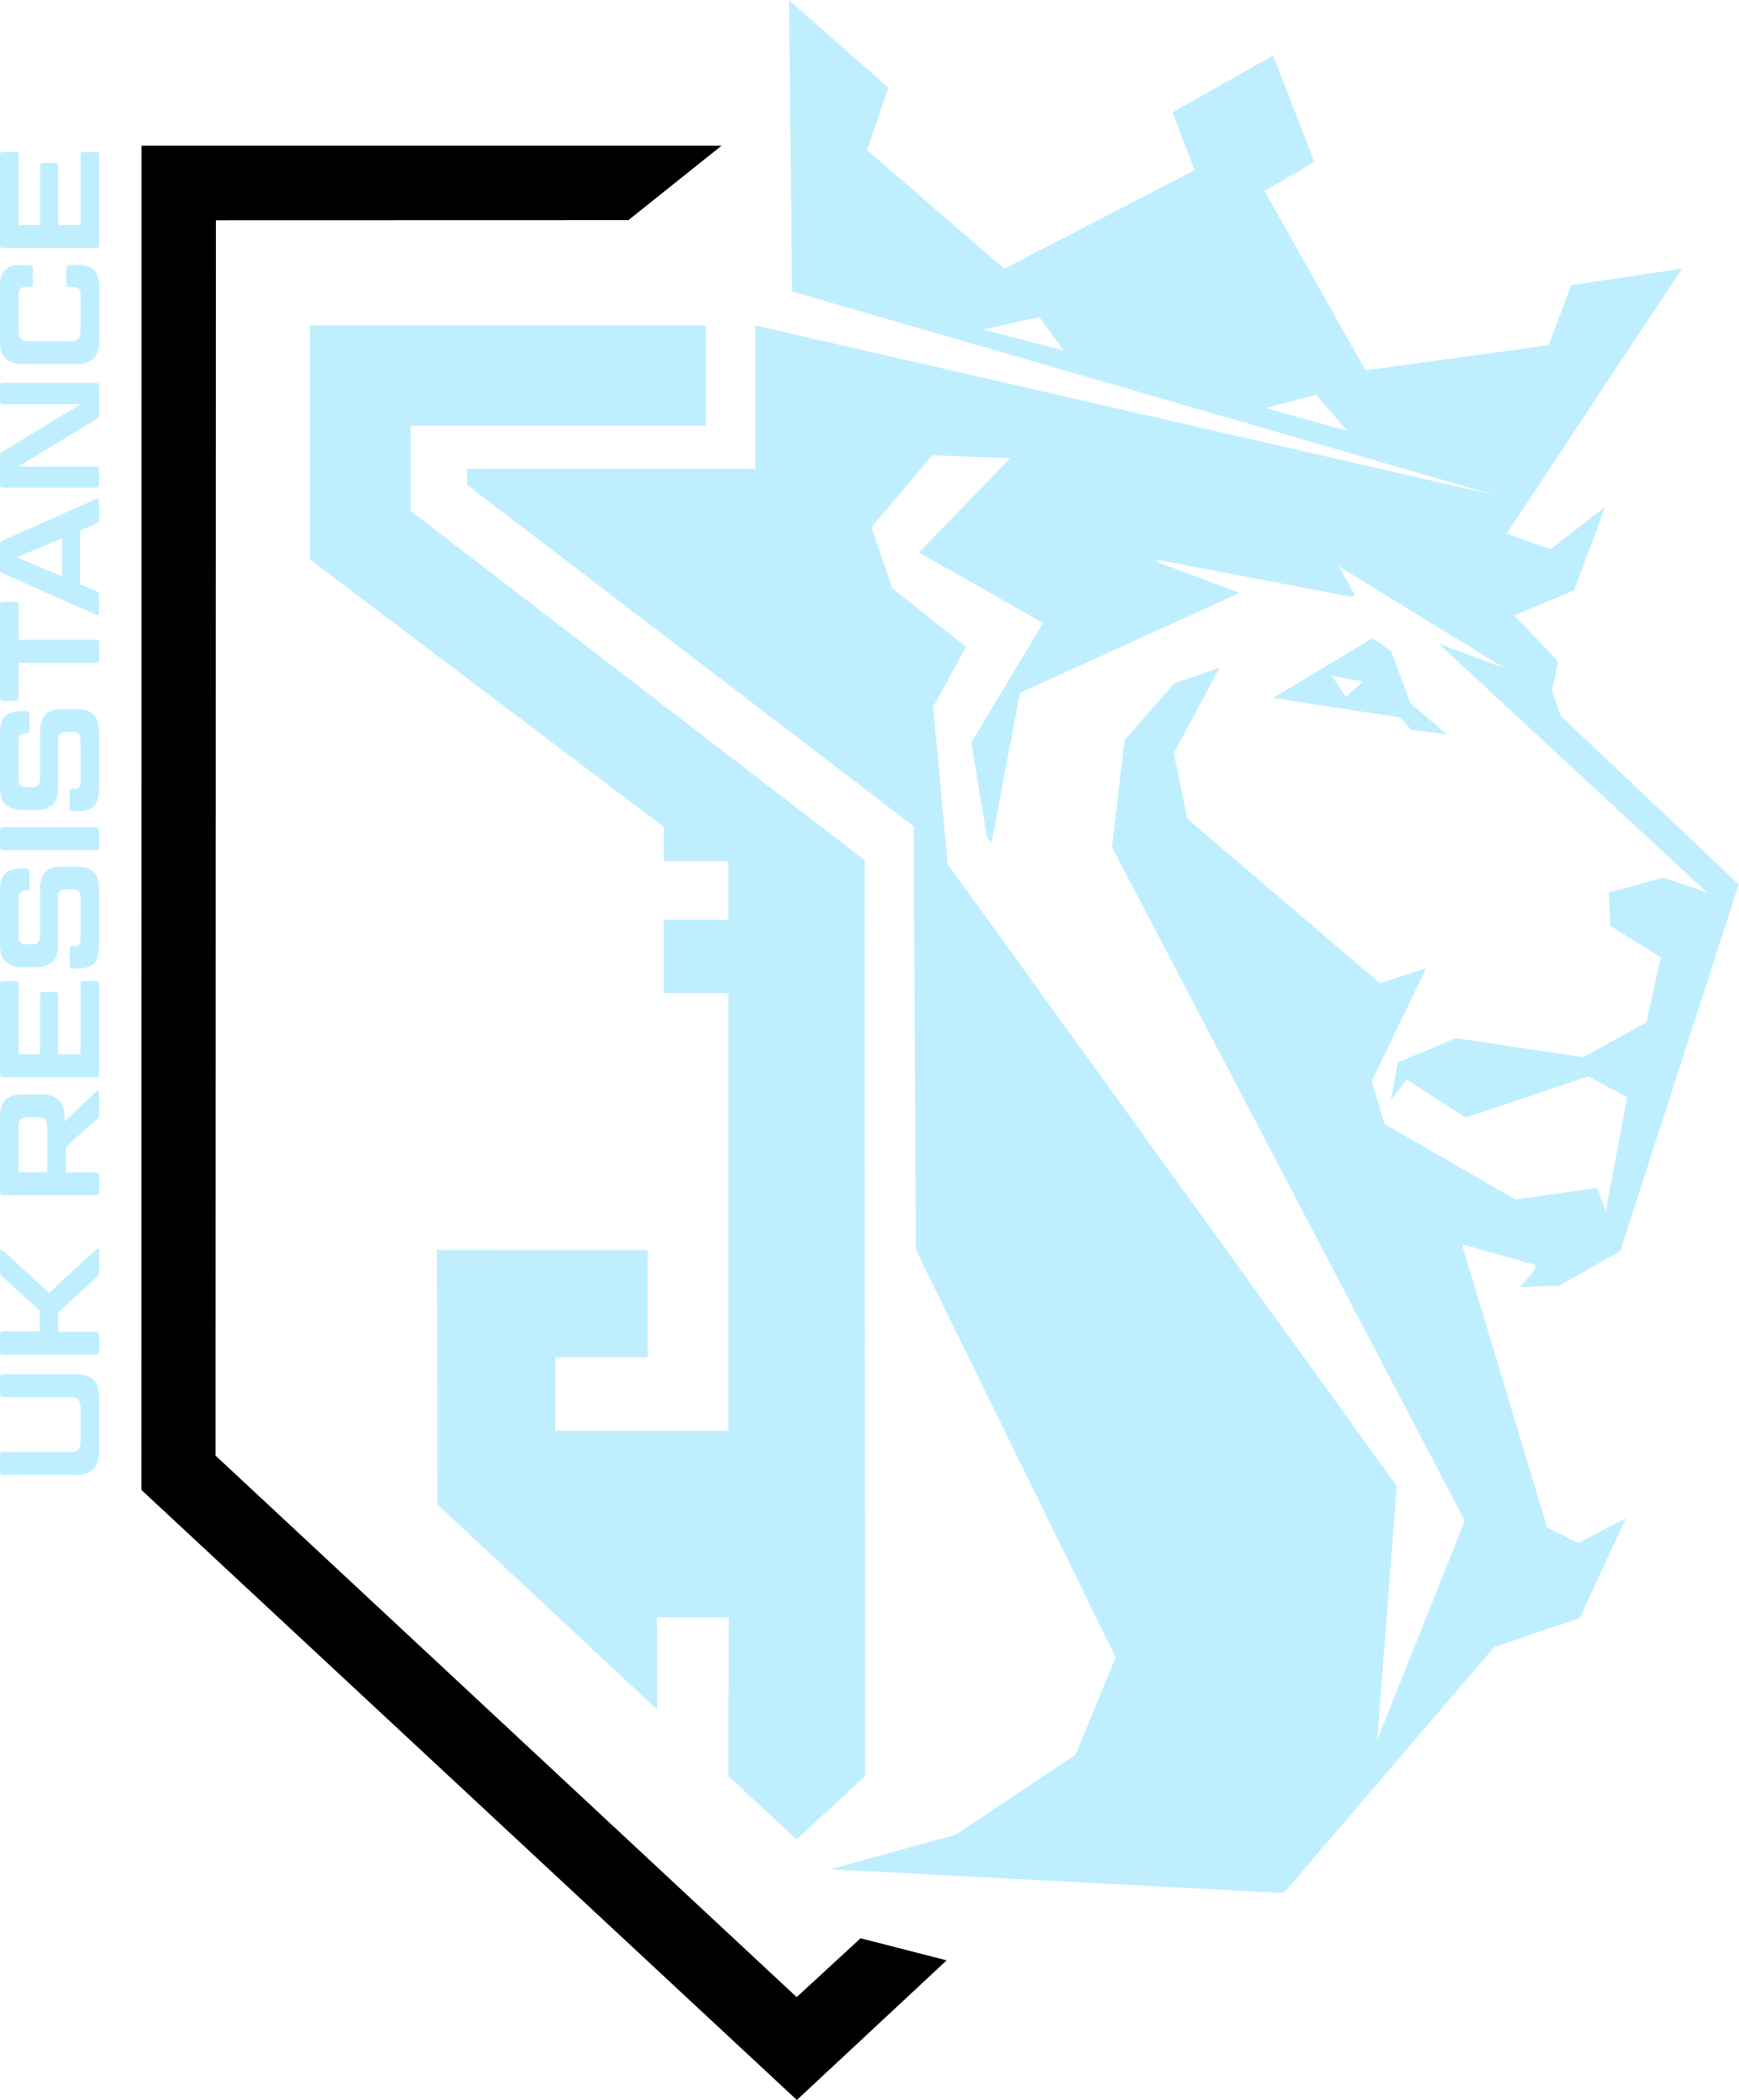
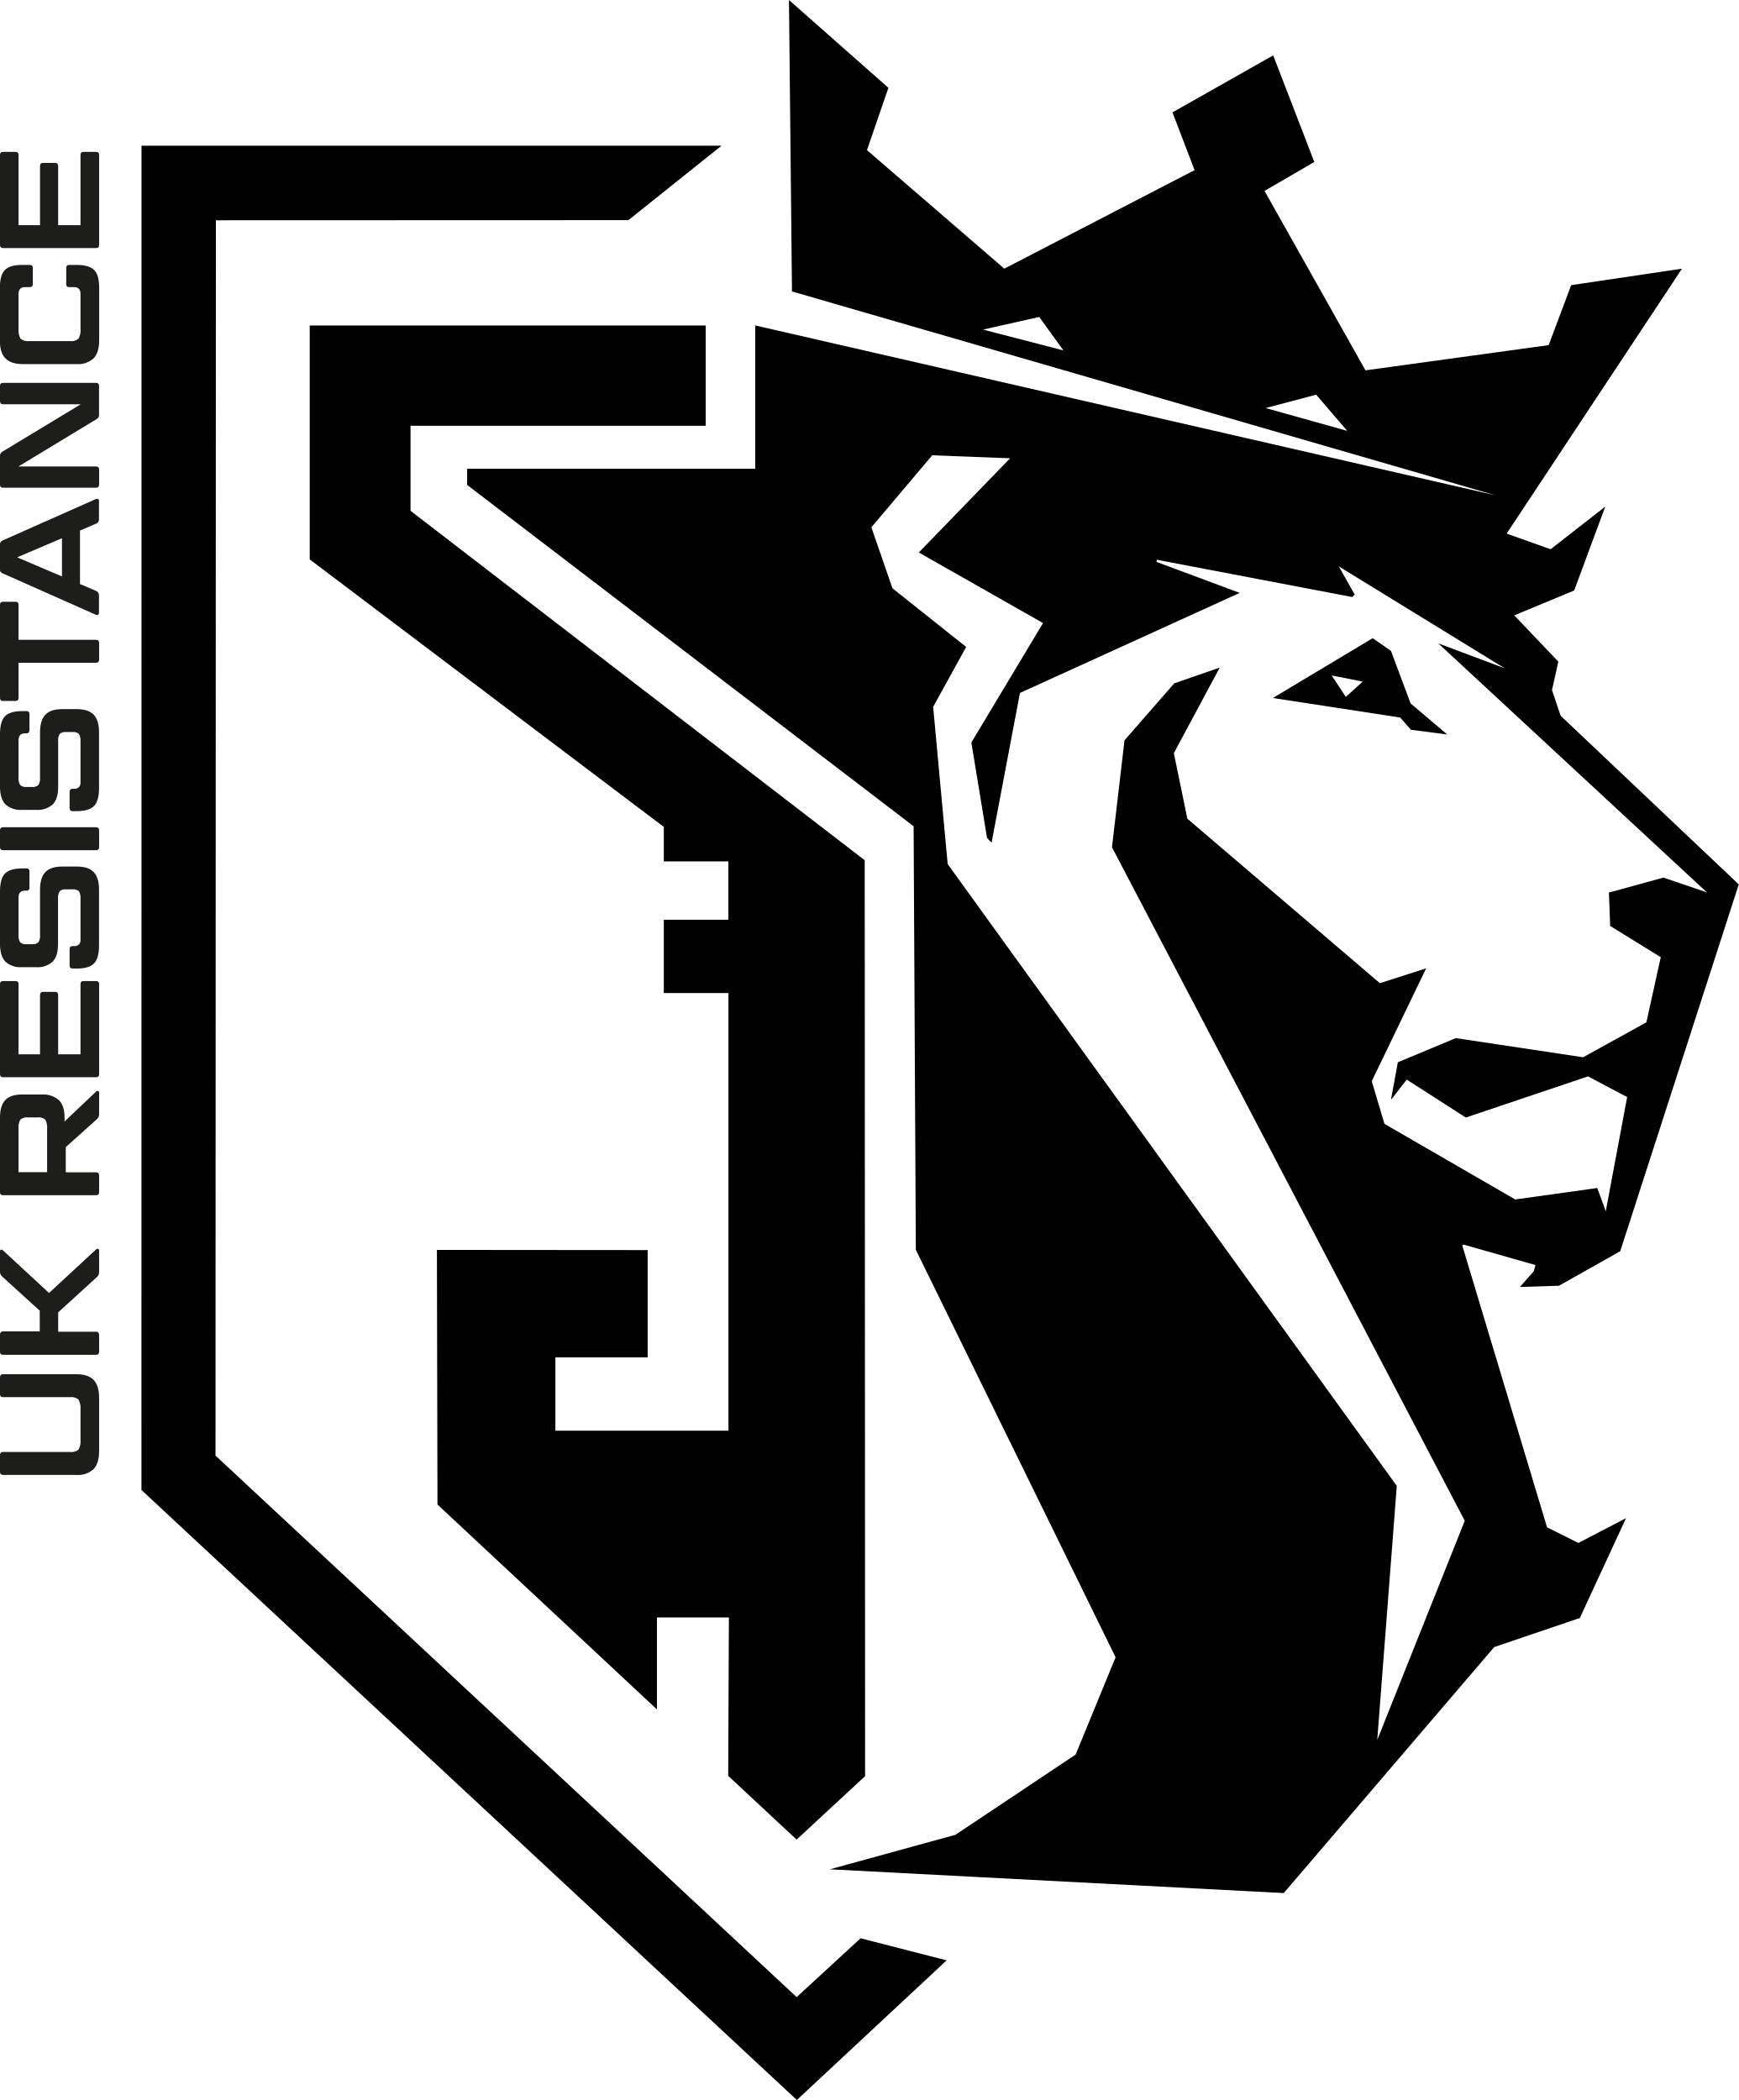
<svg xmlns="http://www.w3.org/2000/svg" viewBox="0 0 503.86 608.61">
  <defs>
-     <style>.cls-1{fill:none;}.cls-2{fill:#00c2ff;fill-opacity:25%}</style>
+     <style>.cls-1{fill:none;}.cls-2{fill:#1d1d1b;}</style>
  </defs>
  <g id="Layer_1" data-name="Layer 1">
-     <path class="cls-2" d="M194.75,454.38l61.07.05v31.09H229.08v21.25h50.15V379.94H260.5V358.69h18.71v-16.9l-18.71,0v-10L157.89,254.26l0-67.8H272.64v29.08H187.1l0,24.64L318.72,341.45l.11,265.44s-19.43,18-19.85,18.39c-.73-.67-19.82-18.47-19.82-18.47l.2-45.91H258.51v26.65l-63.6-59.38Z" transform="translate(-68.14 -92.14)" />
+     <path d="M194.75,454.38l61.07.05v31.09H229.08v21.25h50.15V379.94H260.5V358.69h18.71v-16.9l-18.71,0v-10L157.89,254.26l0-67.8H272.64v29.08H187.1l0,24.64L318.72,341.45l.11,265.44s-19.43,18-19.85,18.39c-.73-.67-19.82-18.47-19.82-18.47l.2-45.91H258.51v26.65l-63.6-59.38Z" transform="translate(-68.14 -92.14)" />
    <polygon points="230.86 578.79 249.38 561.74 274.32 568.14 230.91 608.61 40.99 431.82 41.01 42.23 209.08 42.23 182.1 63.8 62.56 63.84 62.45 421.85 230.86 578.79" />
-     <path class="cls-2" d="M516.44,534.77l-24.56-81.66.4-.26,20.82,5.92-.52,1.81-4,4.55,11.33-.37,17.74-10L572,348.45l-51.63-48.89-2.49-7.43,1.83-8.24-12.76-13.41,17.36-7.21,9-24.3-15.84,12.35-12.73-4.54L555.55,170l-32.11,4.78-6.52,17.38-53.09,7.31-29.25-52L449,139.08l-11.91-30.89L407.9,124.71l6.4,16.74L359.17,170l-39.8-34.35,6.21-18.06L296.77,92.14l.87,84.46,203.83,59.08L287,186.46,287,228H203.51v4.68l129.38,98.92.64,122.74,57.89,118.11-11.58,28.19L345,623.89l-36.36,10,131.5,6.89,61-71.3,24.8-8.42,13.4-28.94-13.82,7.19ZM353,187.66,369.29,184l7,9.69Zm81.89,22.74,14.65-3.87,9,10.48Zm32.35,386,5.66-73.62L342.76,342.57,338.55,297l9.56-17.37-21.36-17-6.1-17.68,17.64-20.86,22.56.87-26.46,27.3,36,20.45-20.77,34.62L354.17,335l1.31,1.35,8.22-43.38,63.68-29L403.3,255l.08-.63L460,265.17l.7-.74-4.6-8.14,48.06,29.52-19.23-7.21,77.85,72.17-12.61-4.29-15.8,4.34.37,9.68,14.66,9.05-4.17,18.88-18.33,10.12L490,393,473.21,400l-2,10.91,4.57-5.89,17.12,11,35.42-11.93,11.34,6-6.2,33.1L531,436.44l-23.78,3.32-37.89-21.91-3.68-12.37,15.77-32.71L468,377.08l-55.79-47.67-3.91-19,13.29-24.79-13.17,4.56L394,306.69l-3.63,31L492.6,532.88Z" transform="translate(-68.14 -92.14)" />
-     <path class="cls-2" d="M437,294.43l28.91-17.34,5.32,3.7L476.9,296l10.61,9L477,303.64l-3.12-3.55L437,294.43Zm21.13-.32,4.91-4.43-9-1.78Z" transform="translate(-68.14 -92.14)" />
+     <path d="M516.44,534.77l-24.56-81.66.4-.26,20.82,5.92-.52,1.81-4,4.55,11.33-.37,17.74-10L572,348.45l-51.63-48.89-2.49-7.43,1.83-8.24-12.76-13.41,17.36-7.21,9-24.3-15.84,12.35-12.73-4.54L555.55,170l-32.11,4.78-6.52,17.38-53.09,7.31-29.25-52L449,139.08l-11.91-30.89L407.9,124.71l6.4,16.74L359.17,170l-39.8-34.35,6.21-18.06L296.77,92.14l.87,84.46,203.83,59.08L287,186.46,287,228H203.51v4.68l129.38,98.92.64,122.74,57.89,118.11-11.58,28.19L345,623.89l-36.36,10,131.5,6.89,61-71.3,24.8-8.42,13.4-28.94-13.82,7.19ZM353,187.66,369.29,184l7,9.69Zm81.89,22.74,14.65-3.87,9,10.48Zm32.35,386,5.66-73.62L342.76,342.57,338.55,297l9.56-17.37-21.36-17-6.1-17.68,17.64-20.86,22.56.87-26.46,27.3,36,20.45-20.77,34.62L354.17,335l1.31,1.35,8.22-43.38,63.68-29L403.3,255l.08-.63L460,265.17l.7-.74-4.6-8.14,48.06,29.52-19.23-7.21,77.85,72.17-12.61-4.29-15.8,4.34.37,9.68,14.66,9.05-4.17,18.88-18.33,10.12L490,393,473.21,400l-2,10.91,4.57-5.89,17.12,11,35.42-11.93,11.34,6-6.2,33.1L531,436.44l-23.78,3.32-37.89-21.91-3.68-12.37,15.77-32.71L468,377.08l-55.79-47.67-3.91-19,13.29-24.79-13.17,4.56L394,306.69l-3.63,31L492.6,532.88Z" transform="translate(-68.14 -92.14)" />
+     <path d="M437,294.43l28.91-17.34,5.32,3.7L476.9,296l10.61,9L477,303.64l-3.12-3.55L437,294.43Zm21.13-.32,4.91-4.43-9-1.78Z" transform="translate(-68.14 -92.14)" />
    <path class="cls-1" d="M201.94,536.43" transform="translate(-68.14 -92.14)" />
    <path class="cls-2" d="M69,512.94H88.39a3.31,3.31,0,0,0,2.5-.67,5,5,0,0,0,.58-3v-8.52a5.15,5.15,0,0,0-.58-3,3.26,3.26,0,0,0-2.5-.69H69c-.58,0-.86-.3-.86-.91v-4.79c0-.63.28-.95.86-.95H90.28q3.41,0,5,1.67t1.58,5.18V512.7c0,2.35-.54,4.08-1.6,5.21a6.57,6.57,0,0,1-5,1.68H69c-.58,0-.86-.3-.86-.91v-4.79C68.14,513.26,68.42,512.94,69,512.94Z" transform="translate(-68.14 -92.14)" />
    <path class="cls-2" d="M69,454.52l13.36,12.34L96,454.23a.55.55,0,0,1,.57-.14.44.44,0,0,1,.29.47v6.27a1.77,1.77,0,0,1-.66,1.44L85,472.48v5.61H96c.57,0,.86.32.86,1v4.79c0,.61-.29.91-.86.91H69c-.58,0-.86-.3-.86-.91V479c0-.63.28-1,.86-1H79.66v-6l-10.87-9.88a1.79,1.79,0,0,1-.65-1.44v-5.94a.4.4,0,0,1,.28-.43A.57.57,0,0,1,69,454.52Z" transform="translate(-68.14 -92.14)" />
    <path class="cls-2" d="M68.14,416.06q0-3.48,1.53-5.1t4.86-1.62h5.66a6.92,6.92,0,0,1,5,1.62q1.67,1.62,1.66,5.1v1.11L96,408.48a.46.46,0,0,1,.55-.17.47.47,0,0,1,.31.45V415a1.82,1.82,0,0,1-.66,1.51l-9,8.08v7.3H96c.57,0,.86.31.86.94v4.8c0,.6-.29.9-.86.9H69c-.58,0-.86-.3-.86-.9Zm5.37,15.79h8.28V419.34a4.66,4.66,0,0,0-.53-2.74,3.17,3.17,0,0,0-2.34-.62H76.38a3.17,3.17,0,0,0-2.34.62,4.66,4.66,0,0,0-.53,2.74Z" transform="translate(-68.14 -92.14)" />
    <path class="cls-2" d="M68.14,403.43V377.36c0-.6.28-.9.86-.9h3.65c.57,0,.86.3.86.9v20.33h6.23V380.6c0-.63.29-1,.86-1h3.53c.57,0,.86.32.86,1v17.09h6.48V377.36c0-.6.28-.9.86-.9H96c.57,0,.86.3.86.9v26.07c0,.61-.29.91-.86.91H69C68.42,404.34,68.14,404,68.14,403.43Z" transform="translate(-68.14 -92.14)" />
    <path class="cls-2" d="M88.31,371.91v-4.64c0-.63.29-.94.86-.94h.41a1.69,1.69,0,0,0,1.89-1.93V352.59a3.52,3.52,0,0,0-.47-2.15,2.29,2.29,0,0,0-1.79-.55h-2a2.27,2.27,0,0,0-1.78.55,3.52,3.52,0,0,0-.47,2.15v13.16c0,2.33-.52,4-1.56,5.09a6.48,6.48,0,0,1-4.84,1.6H74.53a6.45,6.45,0,0,1-4.83-1.6c-1-1.07-1.56-2.76-1.56-5.09V350.5q0-3.69,1.43-5.18t5-1.5H75.8a.78.78,0,0,1,.87.9v4.64a.78.78,0,0,1-.87.9h-.41c-1.25,0-1.88.67-1.88,2v10.82a3.5,3.5,0,0,0,.47,2.15,2.27,2.27,0,0,0,1.78.56h1.68a2.34,2.34,0,0,0,1.83-.56,3.5,3.5,0,0,0,.47-2.15V350q0-3.48,1.54-5.1t4.86-1.62h4.3c2.22,0,3.83.54,4.86,1.62s1.54,2.78,1.54,5.1v16.15q0,3.69-1.44,5.19c-1,1-2.61,1.5-5,1.5H89.17C88.6,372.81,88.31,372.51,88.31,371.91Z" transform="translate(-68.14 -92.14)" />
    <path class="cls-2" d="M69,331.89H96c.57,0,.86.32.86.94v4.8c0,.6-.29.9-.86.9H69c-.58,0-.86-.3-.86-.9v-4.8C68.14,332.21,68.42,331.89,69,331.89Z" transform="translate(-68.14 -92.14)" />
    <path class="cls-2" d="M88.31,326.31v-4.63c0-.63.29-.94.86-.94h.41a1.69,1.69,0,0,0,1.89-1.93V307a3.52,3.52,0,0,0-.47-2.15,2.29,2.29,0,0,0-1.79-.55h-2a2.27,2.27,0,0,0-1.78.55A3.52,3.52,0,0,0,85,307v13.16c0,2.33-.52,4-1.56,5.09a6.52,6.52,0,0,1-4.84,1.6H74.53a6.49,6.49,0,0,1-4.83-1.6c-1-1.07-1.56-2.76-1.56-5.09V304.91q0-3.69,1.43-5.18t5-1.5H75.8a.78.78,0,0,1,.87.9v4.63c0,.61-.29.91-.87.91h-.41c-1.25,0-1.88.67-1.88,2V317.5a3.5,3.5,0,0,0,.47,2.15,2.27,2.27,0,0,0,1.78.56h1.68a2.34,2.34,0,0,0,1.83-.56,3.5,3.5,0,0,0,.47-2.15V304.38q0-3.48,1.54-5.1t4.86-1.62h4.3c2.22,0,3.83.54,4.86,1.62s1.54,2.78,1.54,5.1v16.15q0,3.69-1.44,5.19c-1,1-2.61,1.5-5,1.5H89.17C88.6,327.22,88.31,326.92,88.31,326.31Z" transform="translate(-68.14 -92.14)" />
    <path class="cls-2" d="M96,284.21H73.51v10.17c0,.6-.29.9-.86.9H69c-.58,0-.86-.3-.86-.9V267.44c0-.6.28-.9.86-.9h3.65c.57,0,.86.3.86.9v10.13H96c.57,0,.86.31.86.94v4.8C96.84,283.91,96.55,284.21,96,284.21Z" transform="translate(-68.14 -92.14)" />
    <path class="cls-2" d="M96,243.9l-4.68,2v15.5l4.68,2a1.3,1.3,0,0,1,.82,1.27v5.08a.58.58,0,0,1-.27.56.7.7,0,0,1-.63,0l-27-12a1.19,1.19,0,0,1-.82-1.27v-7a1.29,1.29,0,0,1,.82-1.27l27-12a.67.67,0,0,1,.63,0,.54.54,0,0,1,.27.51v5.41A1.29,1.29,0,0,1,96,243.9ZM73.1,253.66l13,5.54V248.13Z" transform="translate(-68.14 -92.14)" />
    <path class="cls-2" d="M96.84,204v8.32a1.32,1.32,0,0,1-.7,1.28L73.47,227.34H96c.57,0,.86.3.86.9v4.35c0,.6-.29.9-.86.9H69c-.58,0-.86-.3-.86-.9v-8.28a1.36,1.36,0,0,1,.69-1.27L91.55,209.3H69c-.58,0-.86-.31-.86-.94V204c0-.6.28-.9.86-.9H96C96.55,203.11,96.84,203.41,96.84,204Z" transform="translate(-68.14 -92.14)" />
    <path class="cls-2" d="M87.33,174.45v-4.63c0-.6.28-.9.86-.9h2.25c2.35,0,4,.5,5,1.49s1.44,2.73,1.44,5.19v15.17c0,2.35-.54,4.09-1.6,5.21a6.57,6.57,0,0,1-5,1.68H74.7c-2.24,0-3.9-.56-5-1.68s-1.6-2.86-1.6-5.21V175.6q0-3.69,1.43-5.19t5-1.49h2.26c.57,0,.86.3.86.9v4.63c0,.6-.29.9-.86.9h-1.4c-1.25,0-1.88.67-1.88,2v10a5.12,5.12,0,0,0,.57,2.95,3.28,3.28,0,0,0,2.5.7H88.39a3.25,3.25,0,0,0,2.5-.7,5,5,0,0,0,.58-2.95v-10q0-2-1.89-2H88.19C87.61,175.35,87.33,175.05,87.33,174.45Z" transform="translate(-68.14 -92.14)" />
    <path class="cls-2" d="M68.14,163.14V137.06c0-.6.28-.9.86-.9h3.65c.57,0,.86.3.86.9V157.4h6.23V140.3c0-.63.29-.94.86-.94h3.53c.57,0,.86.31.86.94v17.1h6.48V137.06c0-.6.28-.9.86-.9H96c.57,0,.86.3.86.9v26.08c0,.6-.29.9-.86.9H69C68.42,164,68.14,163.74,68.14,163.14Z" transform="translate(-68.14 -92.14)" />
  </g>
</svg>
